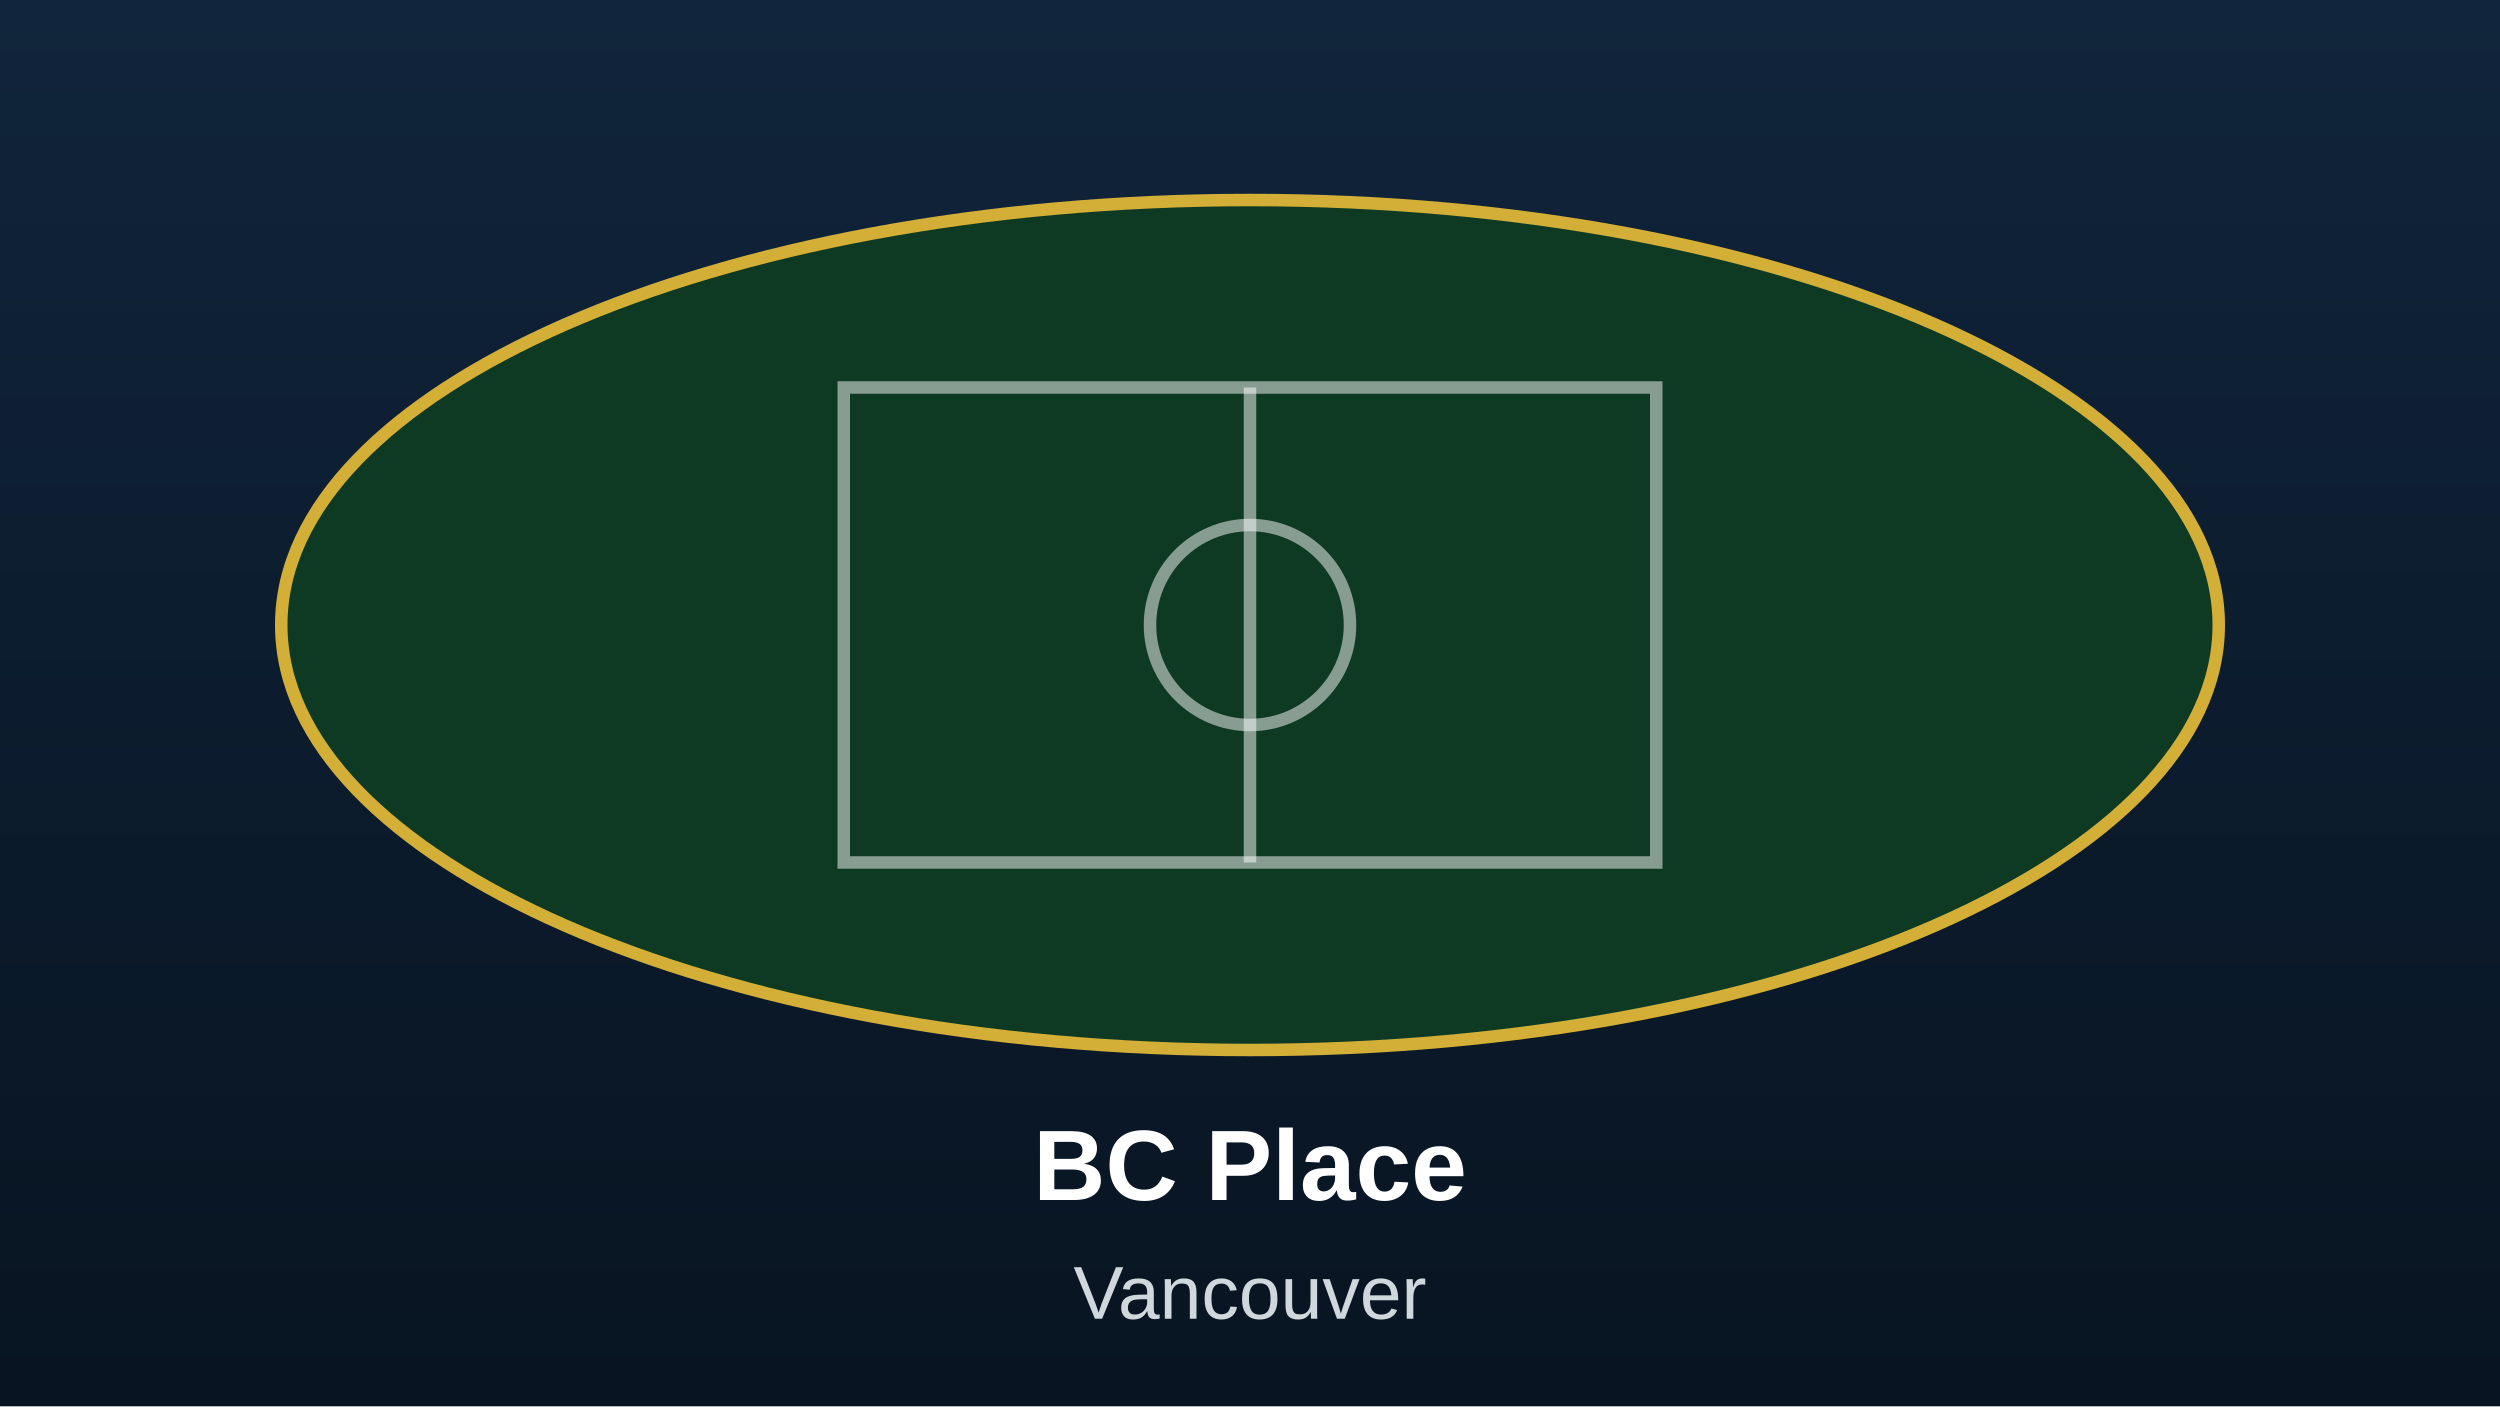
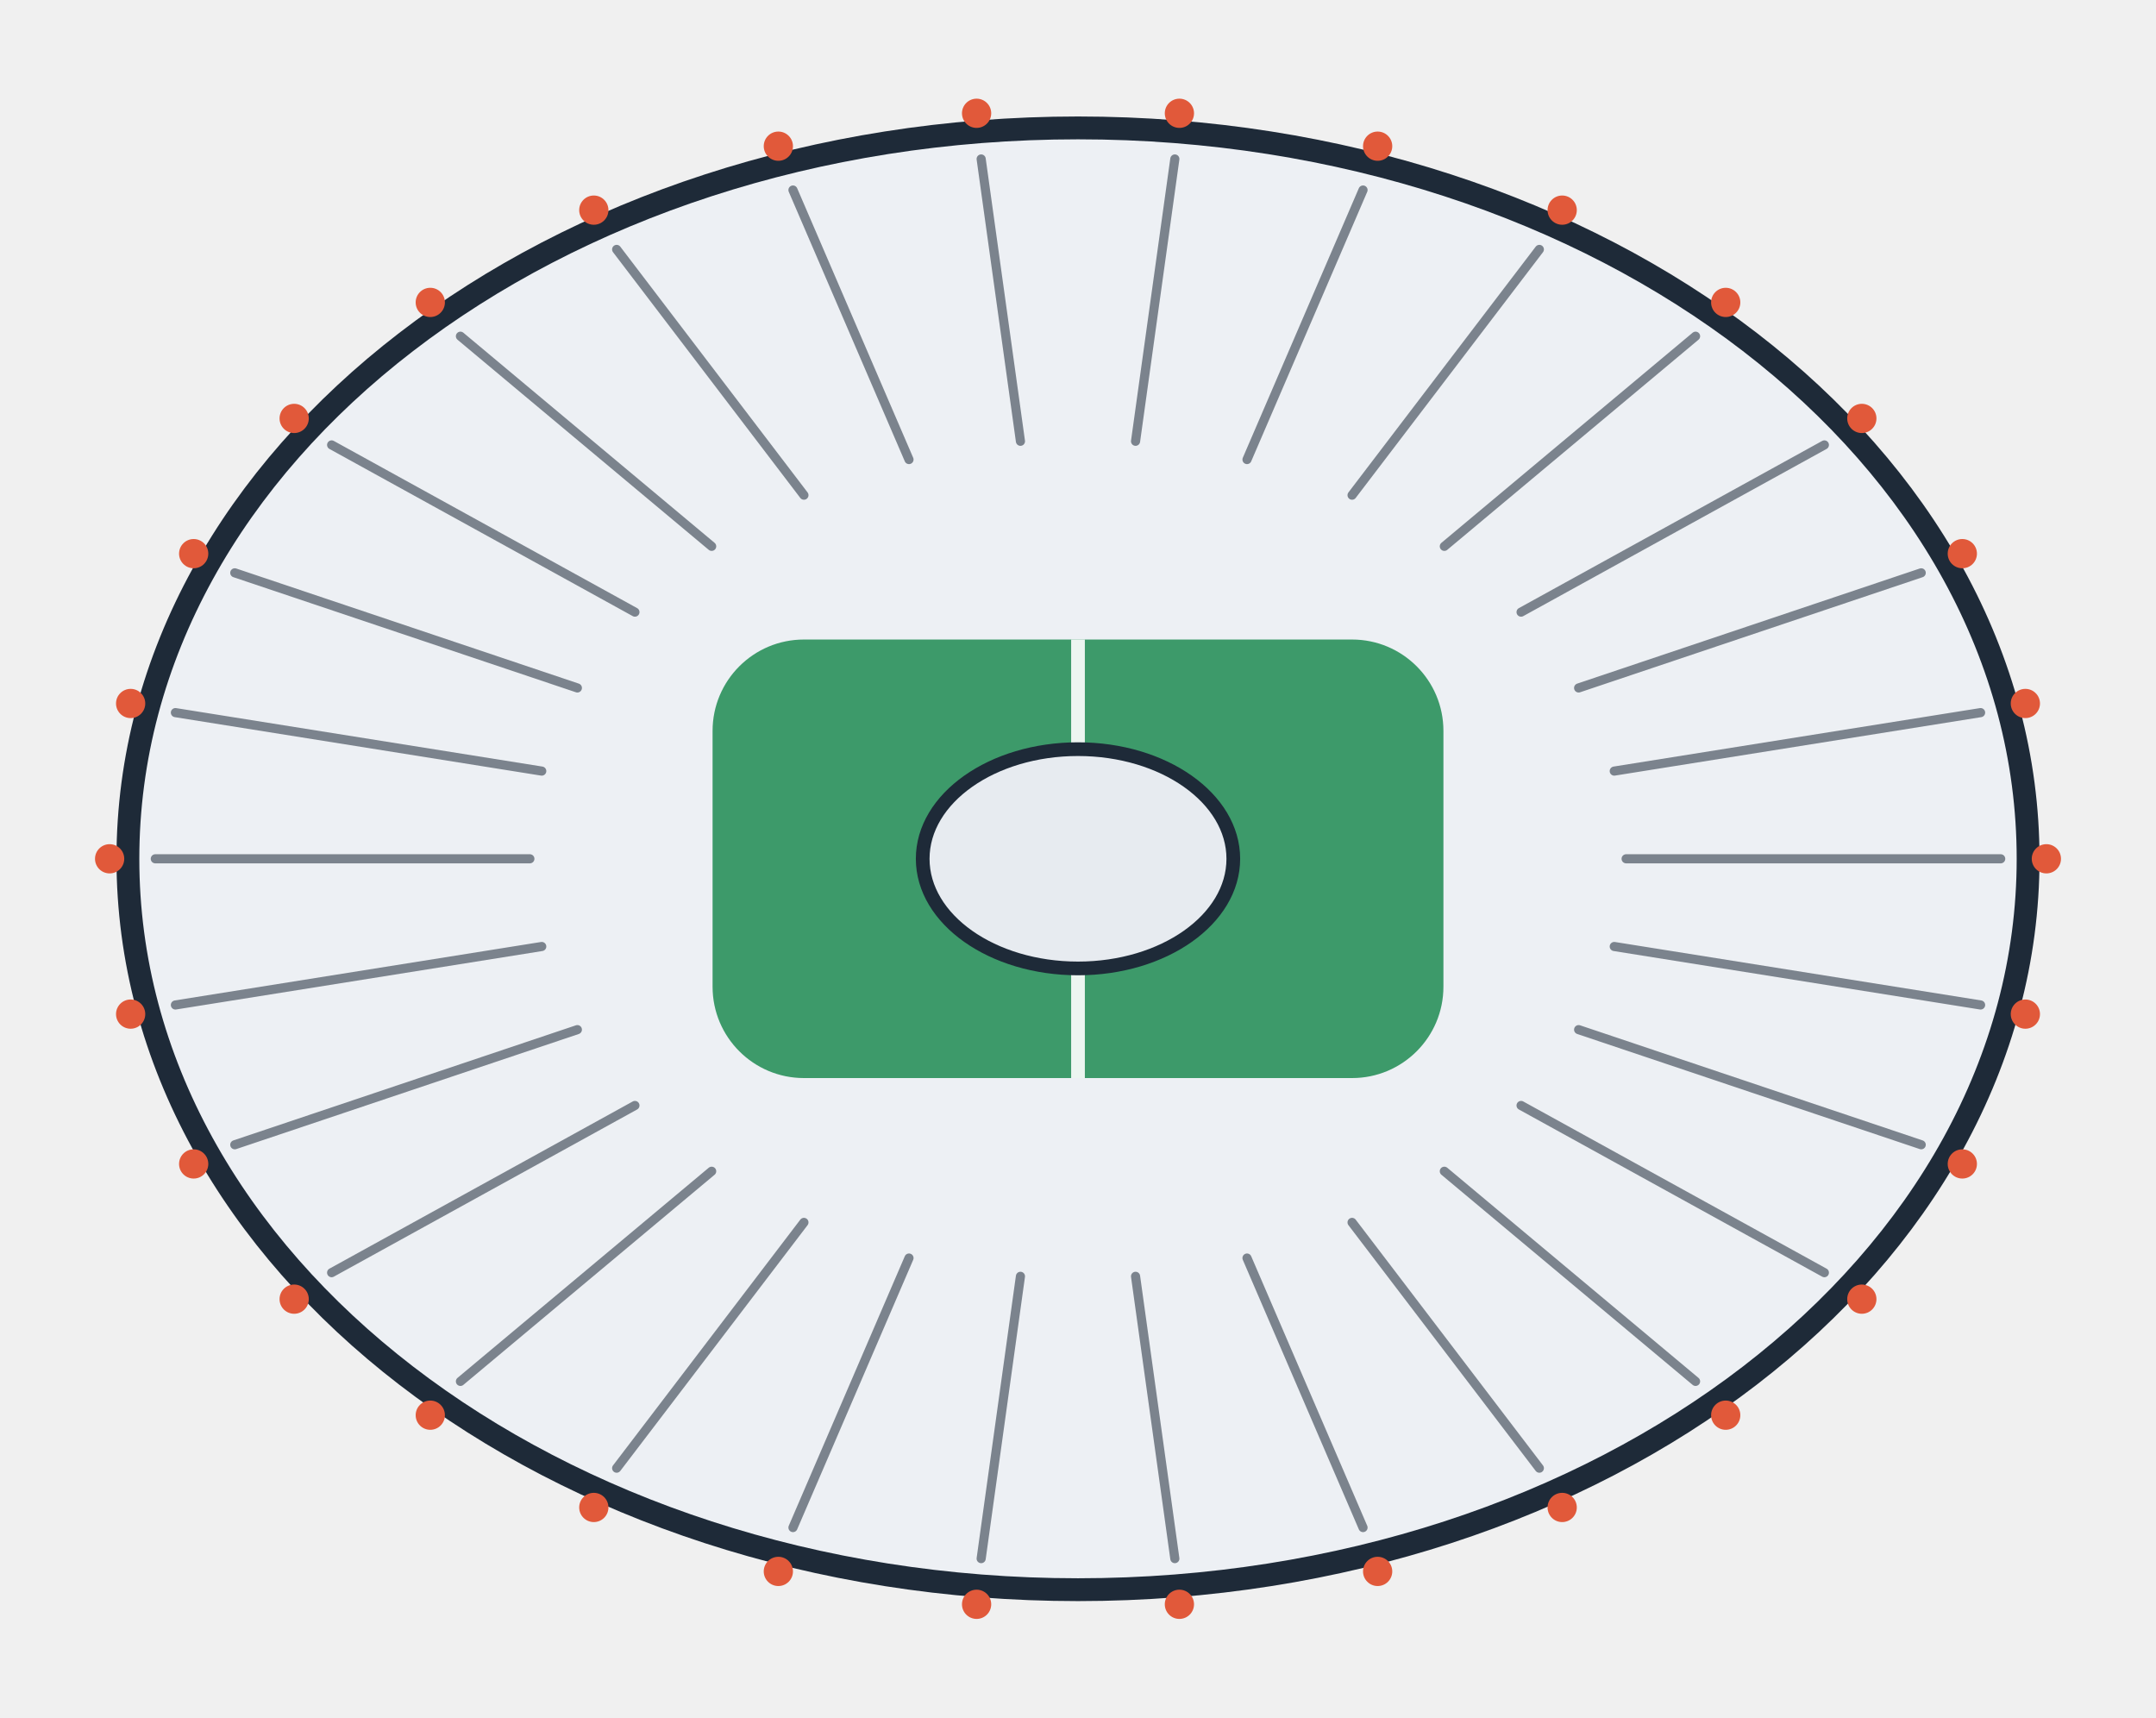
- <svg xmlns="http://www.w3.org/2000/svg" viewBox="0 0 400 225" role="img" aria-label="BC Place">
+ <svg xmlns="http://www.w3.org/2000/svg" viewBox="32 128 236 188" role="img" aria-label="BC Place, Vancouver, Canada">
  <defs>
-     <linearGradient id="bg" x1="0" y1="0" x2="0" y2="1">
-       <stop offset="0" stop-color="#10243b" />
-       <stop offset="1" stop-color="#081421" />
-     </linearGradient>
+     <style>
+     .struct{fill:none;stroke:#1E2A38;stroke-width:2.5;stroke-linejoin:round;stroke-linecap:round}
+     .thin{fill:none;stroke:#1E2A38;stroke-width:1.5;stroke-linejoin:round;stroke-linecap:round}
+     .hair{fill:none;stroke:#1E2A38;stroke-width:1;stroke-linecap:round;opacity:.55}
+     .concrete{fill:#E7EBF0}
+     .stands{fill:#CDD6E0}
+     .canopy{fill:#EDF0F4}
+     .void{fill:#FFFFFF}
+     .pitch{fill:#3D9A6A}
+     .pline{fill:none;stroke:#FFFFFF;stroke-width:1.5;opacity:.9}
+     .acc{fill:#E1593A}
+     .accs{fill:none;stroke:#E1593A;stroke-width:2}
+     .green{fill:#6FB98F}
+     .ribs{fill:none;stroke:#B7C0CC;stroke-width:16;stroke-dasharray:3 9}
+     .louver{fill:none;stroke:#B7C0CC;stroke-width:13;stroke-dasharray:2 5}
+ </style>
+     <pattern id="frit" width="9" height="9" patternUnits="userSpaceOnUse">
+       <circle cx="2" cy="2" r="0.9" fill="#C7D0DA" />
+     </pattern>
  </defs>
-   <rect width="400" height="225" fill="url(#bg)" />
-   <ellipse cx="200" cy="100" rx="155" ry="68" fill="#0e3a24" stroke="#d4af37" stroke-width="2" />
-   <rect x="135" y="62" width="130" height="76" fill="none" stroke="#ffffff" stroke-opacity="0.5" stroke-width="2" />
-   <line x1="200" y1="62" x2="200" y2="138" stroke="#ffffff" stroke-opacity="0.5" stroke-width="2" />
-   <circle cx="200" cy="100" r="16" fill="none" stroke="#ffffff" stroke-opacity="0.5" stroke-width="2" />
-   <text x="200" y="192" font-family="Arial, sans-serif" font-size="16" font-weight="700" fill="#ffffff" text-anchor="middle">BC Place</text>
-   <text x="200" y="211" font-family="Arial, sans-serif" font-size="12" fill="#cfd8dc" text-anchor="middle">Vancouver</text>
+   <g>
+     <ellipse cx="150" cy="222" rx="104" ry="80" class="canopy" />
+     <ellipse cx="150" cy="222" rx="104" ry="80" class="struct" />
+     <line x1="251.0" y1="222.0" x2="210.0" y2="222.0" class="hair" />
+     <line x1="248.8" y1="238.0" x2="208.7" y2="231.6" class="hair" />
+     <line x1="242.3" y1="253.3" x2="204.8" y2="240.7" class="hair" />
+     <line x1="231.7" y1="267.3" x2="198.5" y2="249.0" class="hair" />
+     <line x1="217.6" y1="279.2" x2="190.1" y2="256.2" class="hair" />
+     <line x1="200.5" y1="288.7" x2="180.0" y2="261.8" class="hair" />
+     <line x1="181.2" y1="295.2" x2="168.5" y2="265.7" class="hair" />
+     <line x1="160.6" y1="298.6" x2="156.3" y2="267.7" class="hair" />
+     <line x1="139.4" y1="298.6" x2="143.7" y2="267.7" class="hair" />
+     <line x1="118.8" y1="295.2" x2="131.5" y2="265.7" class="hair" />
+     <line x1="99.5" y1="288.7" x2="120.0" y2="261.8" class="hair" />
+     <line x1="82.4" y1="279.2" x2="109.9" y2="256.2" class="hair" />
+     <line x1="68.3" y1="267.3" x2="101.5" y2="249.0" class="hair" />
+     <line x1="57.7" y1="253.3" x2="95.2" y2="240.7" class="hair" />
+     <line x1="51.2" y1="238.0" x2="91.3" y2="231.6" class="hair" />
+     <line x1="49.0" y1="222.0" x2="90.0" y2="222.0" class="hair" />
+     <line x1="51.2" y1="206.0" x2="91.3" y2="212.4" class="hair" />
+     <line x1="57.7" y1="190.7" x2="95.2" y2="203.3" class="hair" />
+     <line x1="68.3" y1="176.7" x2="101.5" y2="195.0" class="hair" />
+     <line x1="82.4" y1="164.8" x2="109.9" y2="187.8" class="hair" />
+     <line x1="99.5" y1="155.3" x2="120.0" y2="182.2" class="hair" />
+     <line x1="118.8" y1="148.8" x2="131.5" y2="178.3" class="hair" />
+     <line x1="139.4" y1="145.4" x2="143.7" y2="176.3" class="hair" />
+     <line x1="160.6" y1="145.4" x2="156.3" y2="176.3" class="hair" />
+     <line x1="181.2" y1="148.8" x2="168.5" y2="178.3" class="hair" />
+     <line x1="200.5" y1="155.3" x2="180.0" y2="182.2" class="hair" />
+     <line x1="217.6" y1="164.8" x2="190.1" y2="187.8" class="hair" />
+     <line x1="231.7" y1="176.7" x2="198.5" y2="195.0" class="hair" />
+     <line x1="242.3" y1="190.7" x2="204.8" y2="203.3" class="hair" />
+     <line x1="248.8" y1="206.0" x2="208.7" y2="212.4" class="hair" />
+     <circle cx="256.0" cy="222.0" r="1.6" class="acc" />
+     <circle cx="253.7" cy="239.0" r="1.6" class="acc" />
+     <circle cx="246.8" cy="255.4" r="1.6" class="acc" />
+     <circle cx="235.8" cy="270.2" r="1.6" class="acc" />
+     <circle cx="220.9" cy="282.9" r="1.6" class="acc" />
+     <circle cx="203.0" cy="293.0" r="1.6" class="acc" />
+     <circle cx="182.8" cy="300.0" r="1.6" class="acc" />
+     <circle cx="161.1" cy="303.6" r="1.6" class="acc" />
+     <circle cx="138.9" cy="303.6" r="1.6" class="acc" />
+     <circle cx="117.2" cy="300.0" r="1.6" class="acc" />
+     <circle cx="97.0" cy="293.0" r="1.6" class="acc" />
+     <circle cx="79.1" cy="282.9" r="1.6" class="acc" />
+     <circle cx="64.2" cy="270.2" r="1.6" class="acc" />
+     <circle cx="53.2" cy="255.4" r="1.6" class="acc" />
+     <circle cx="46.3" cy="239.0" r="1.6" class="acc" />
+     <circle cx="44.0" cy="222.0" r="1.6" class="acc" />
+     <circle cx="46.3" cy="205.0" r="1.6" class="acc" />
+     <circle cx="53.2" cy="188.6" r="1.6" class="acc" />
+     <circle cx="64.2" cy="173.8" r="1.6" class="acc" />
+     <circle cx="79.1" cy="161.1" r="1.6" class="acc" />
+     <circle cx="97.0" cy="151.0" r="1.6" class="acc" />
+     <circle cx="117.2" cy="144.0" r="1.6" class="acc" />
+     <circle cx="138.9" cy="140.4" r="1.6" class="acc" />
+     <circle cx="161.1" cy="140.4" r="1.6" class="acc" />
+     <circle cx="182.8" cy="144.0" r="1.6" class="acc" />
+     <circle cx="203.0" cy="151.0" r="1.6" class="acc" />
+     <circle cx="220.9" cy="161.1" r="1.6" class="acc" />
+     <circle cx="235.8" cy="173.8" r="1.6" class="acc" />
+     <circle cx="246.8" cy="188.6" r="1.6" class="acc" />
+     <circle cx="253.7" cy="205.0" r="1.6" class="acc" />
+     <rect x="110" y="198" width="80" height="48" rx="10" class="pitch" />
+     <line x1="150" y1="198" x2="150" y2="246" class="pline" />
+     <ellipse cx="150" cy="222" rx="17" ry="12" class="concrete" />
+     <ellipse cx="150" cy="222" rx="17" ry="12" class="thin" />
+   </g>
</svg>
